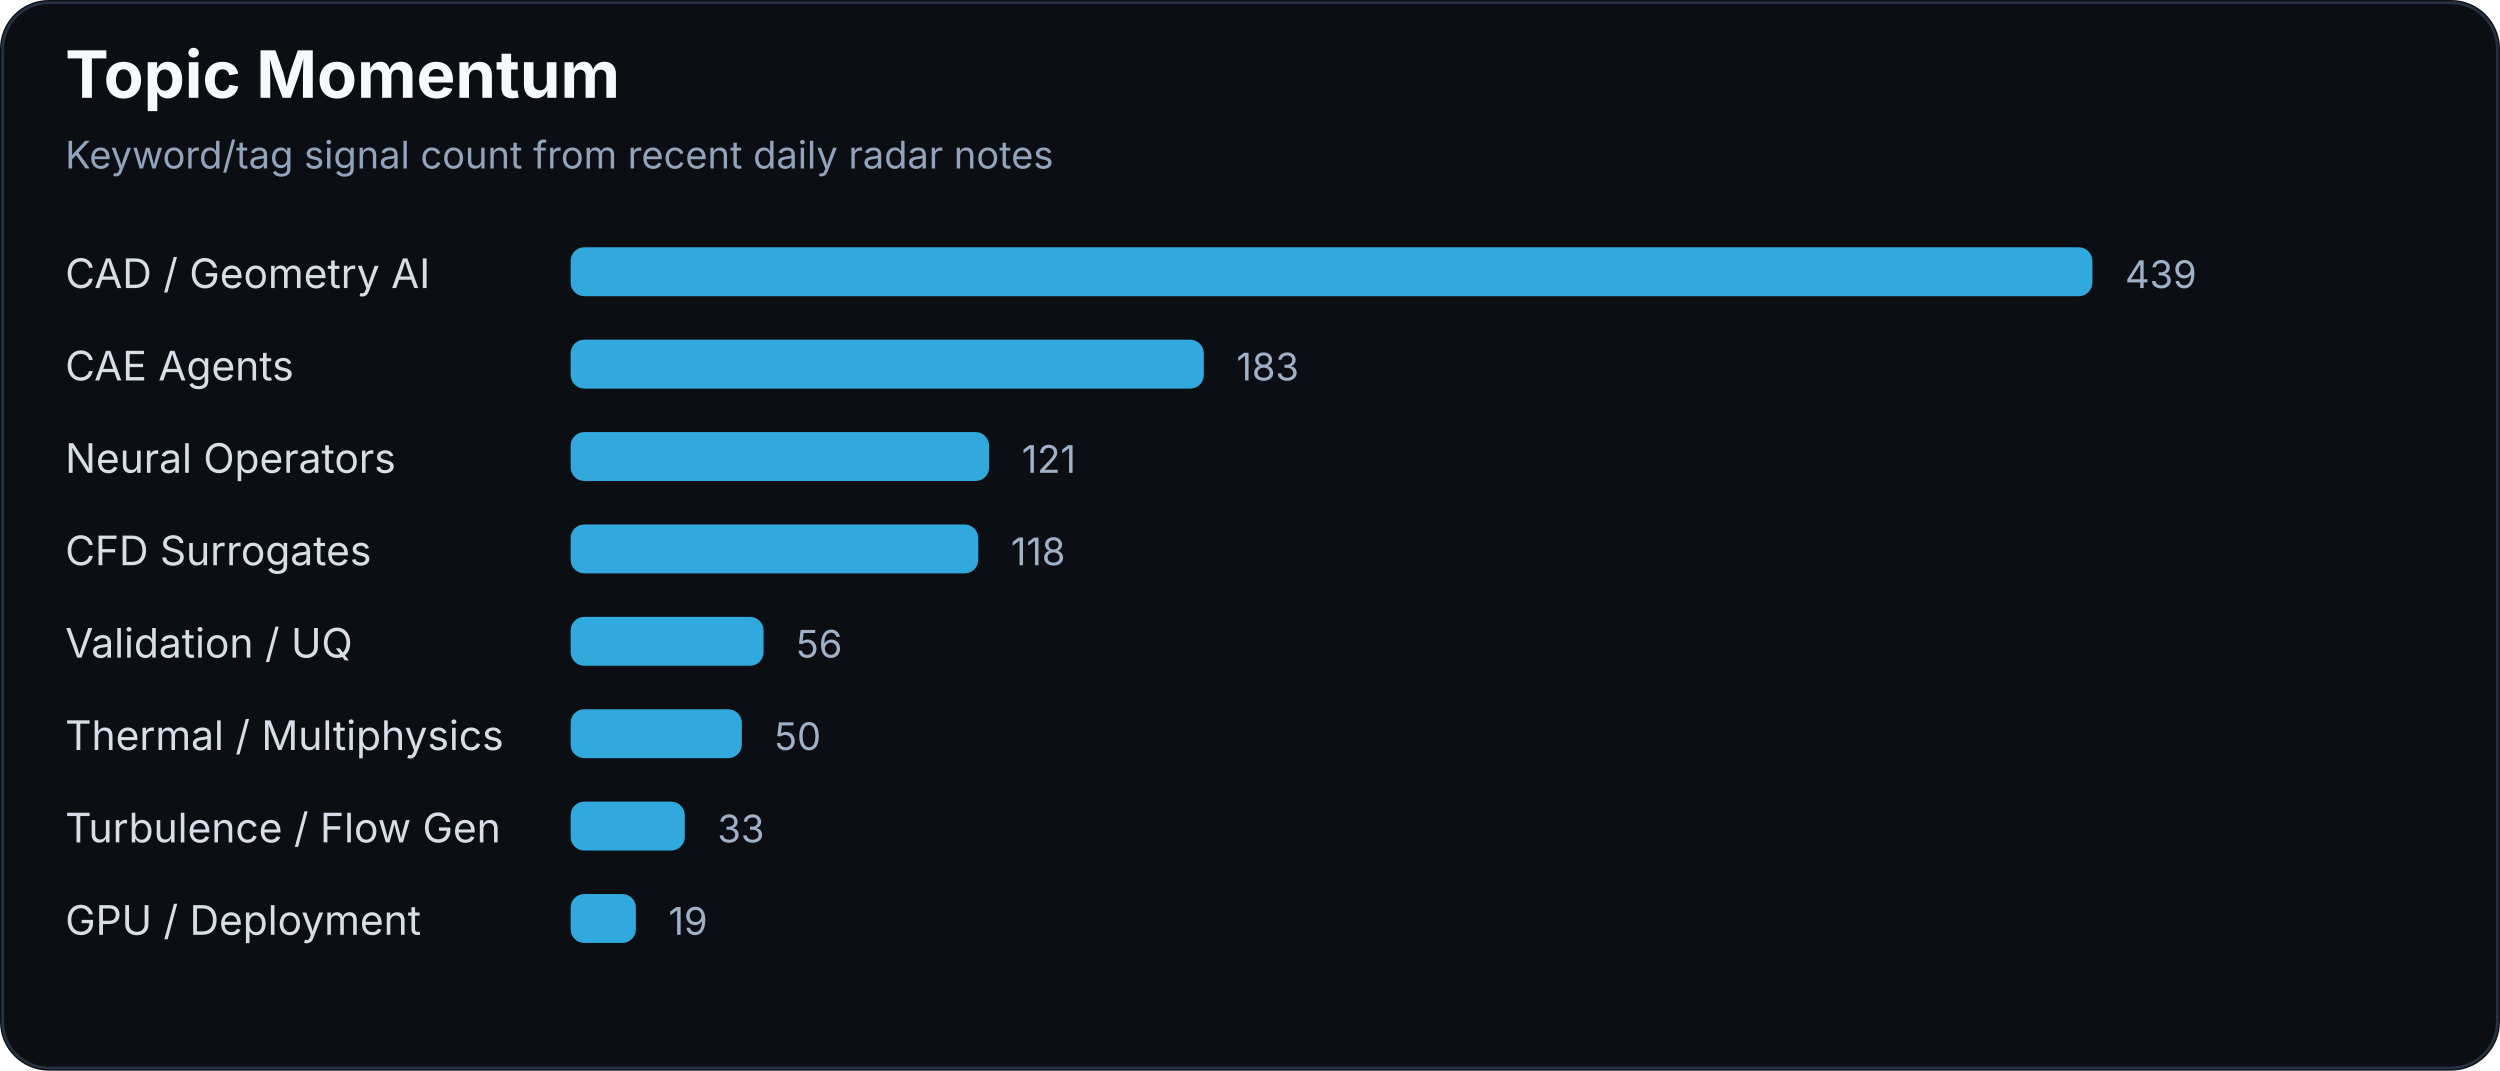
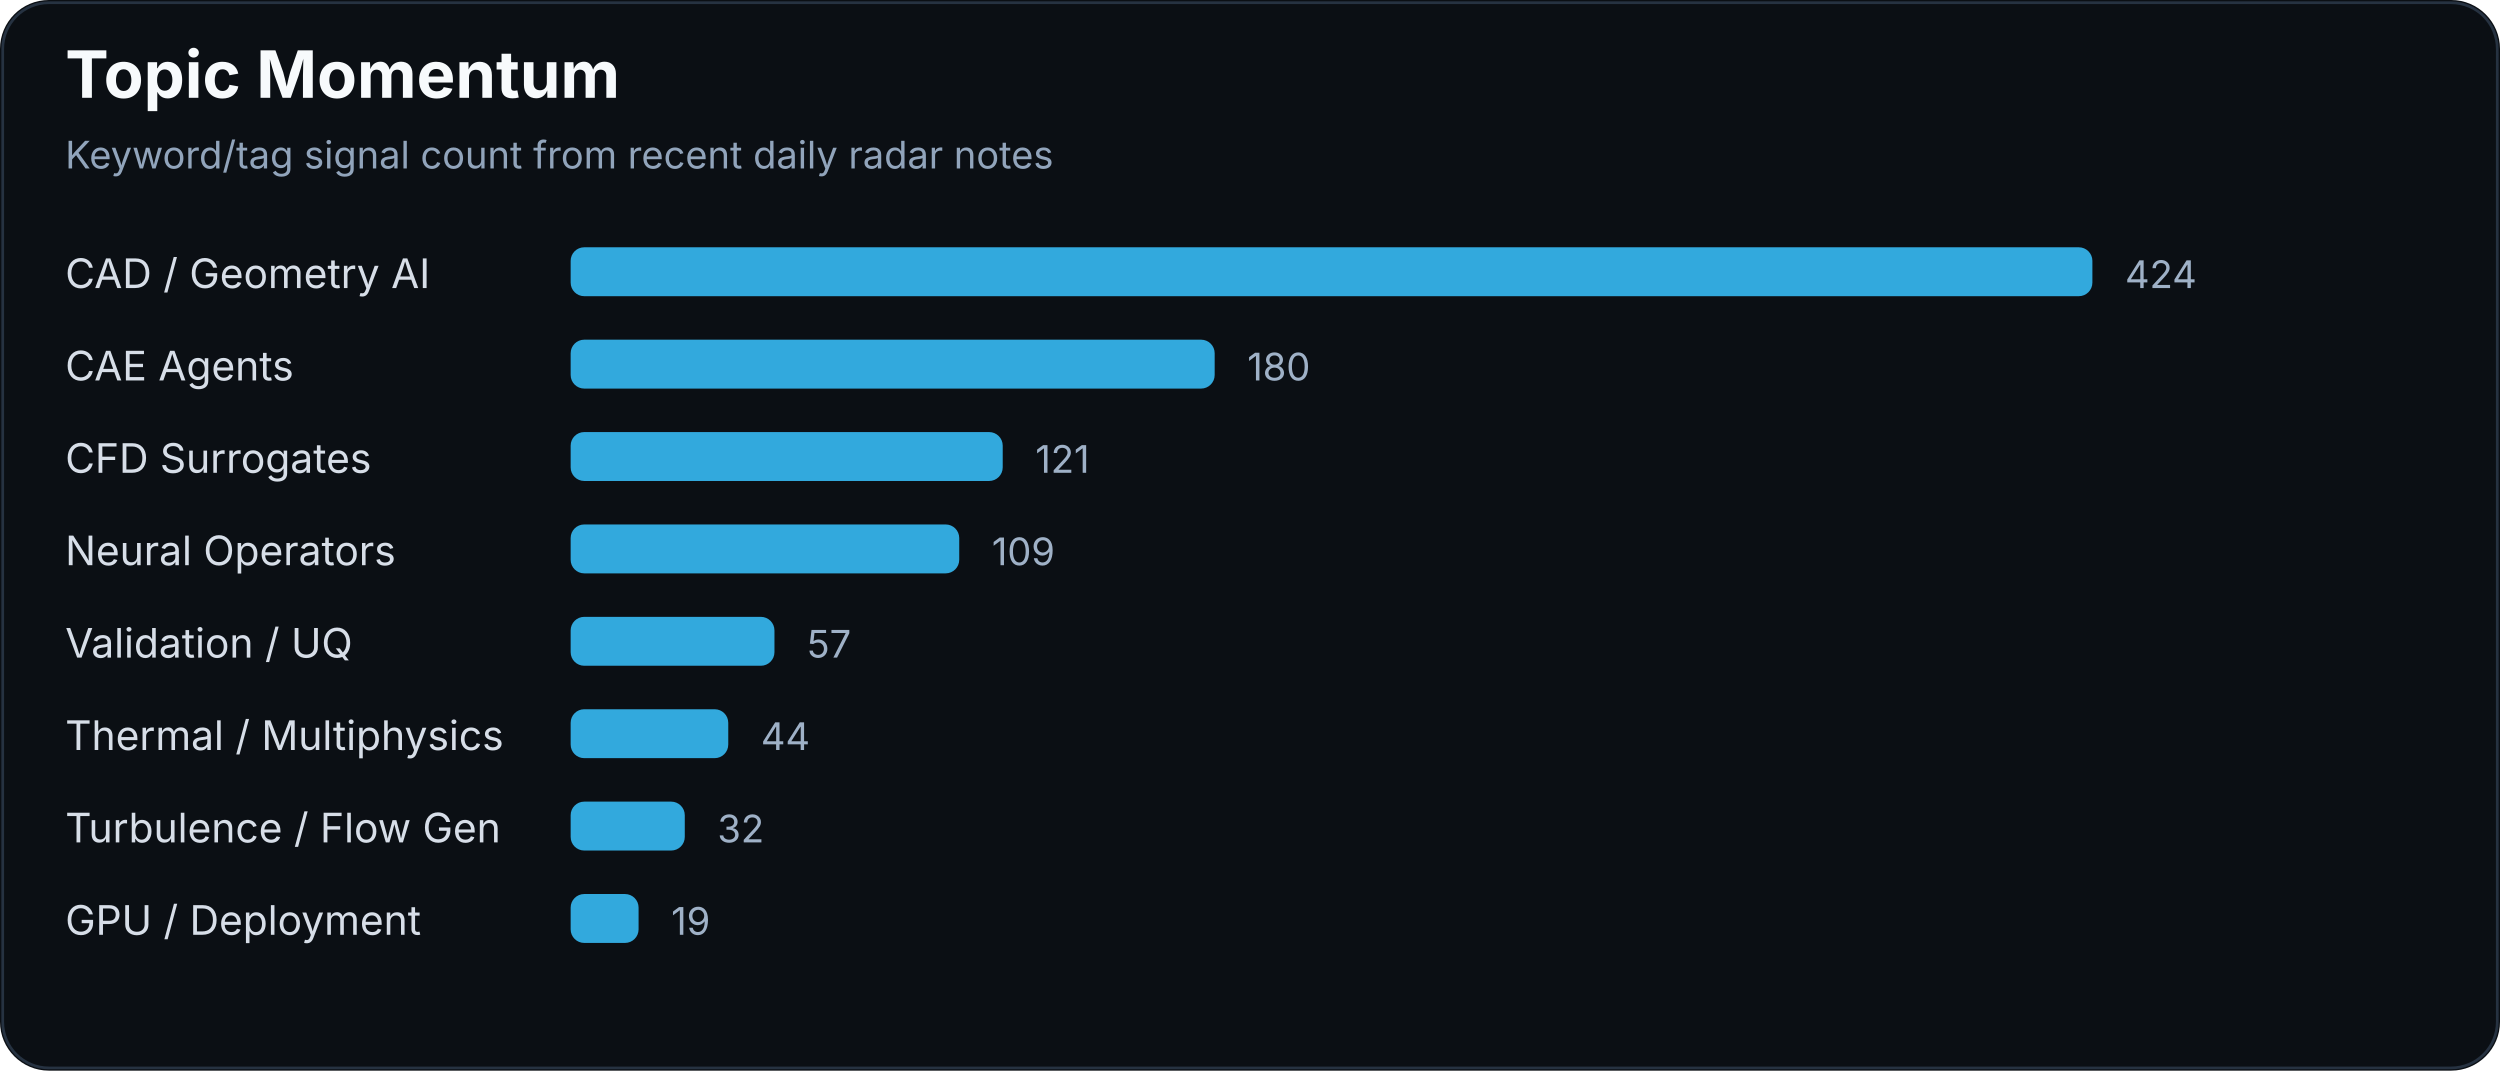
<svg xmlns="http://www.w3.org/2000/svg" width="920" height="394" viewBox="0 0 920 394">
  <rect width="100%" height="100%" rx="18" fill="#0b0f14" />
  <rect x="1" y="1" width="918" height="392" rx="17" fill="none" stroke="#263241" />
  <text x="24" y="36" font-size="24" font-family="Inter, ui-sans-serif, system-ui, -apple-system, Segoe UI, sans-serif" font-weight="700" fill="#f7fafc">Topic Momentum</text>
  <text x="24" y="62" font-size="14" font-family="Inter, ui-sans-serif, system-ui, -apple-system, Segoe UI, sans-serif" fill="#91a4bb">Keyword/tag signal count from recent daily radar notes</text>
  <g font-family="Inter, ui-sans-serif, system-ui, -apple-system, Segoe UI, sans-serif">
    <text x="24" y="106" font-size="15" fill="#d7dee8">CAD / Geometry AI</text>
    <rect x="210" y="91" width="560" height="18" rx="5" fill="#38bdf8" opacity="0.88" />
-     <text x="782" y="106" font-size="14" fill="#9fb1c7">439</text>
+     <text x="782" y="106" font-size="14" fill="#9fb1c7">424</text>
    <text x="24" y="140" font-size="15" fill="#d7dee8">CAE Agents</text>
-     <rect x="210" y="125" width="233" height="18" rx="5" fill="#38bdf8" opacity="0.88" />
-     <text x="455" y="140" font-size="14" fill="#9fb1c7">183</text>
-     <text x="24" y="174" font-size="15" fill="#d7dee8">Neural Operators</text>
-     <rect x="210" y="159" width="154" height="18" rx="5" fill="#38bdf8" opacity="0.88" />
-     <text x="376" y="174" font-size="14" fill="#9fb1c7">121</text>
-     <text x="24" y="208" font-size="15" fill="#d7dee8">CFD Surrogates</text>
-     <rect x="210" y="193" width="150" height="18" rx="5" fill="#38bdf8" opacity="0.88" />
-     <text x="372" y="208" font-size="14" fill="#9fb1c7">118</text>
+     <rect x="210" y="125" width="237" height="18" rx="5" fill="#38bdf8" opacity="0.88" />
+     <text x="459" y="140" font-size="14" fill="#9fb1c7">180</text>
+     <text x="24" y="174" font-size="15" fill="#d7dee8">CFD Surrogates</text>
+     <rect x="210" y="159" width="159" height="18" rx="5" fill="#38bdf8" opacity="0.88" />
+     <text x="381" y="174" font-size="14" fill="#9fb1c7">121</text>
+     <text x="24" y="208" font-size="15" fill="#d7dee8">Neural Operators</text>
+     <rect x="210" y="193" width="143" height="18" rx="5" fill="#38bdf8" opacity="0.88" />
+     <text x="365" y="208" font-size="14" fill="#9fb1c7">109</text>
    <text x="24" y="242" font-size="15" fill="#d7dee8">Validation / UQ</text>
-     <rect x="210" y="227" width="71" height="18" rx="5" fill="#38bdf8" opacity="0.88" />
-     <text x="293" y="242" font-size="14" fill="#9fb1c7">56</text>
+     <rect x="210" y="227" width="75" height="18" rx="5" fill="#38bdf8" opacity="0.88" />
+     <text x="297" y="242" font-size="14" fill="#9fb1c7">57</text>
    <text x="24" y="276" font-size="15" fill="#d7dee8">Thermal / Multiphysics</text>
-     <rect x="210" y="261" width="63" height="18" rx="5" fill="#38bdf8" opacity="0.88" />
-     <text x="285" y="276" font-size="14" fill="#9fb1c7">50</text>
+     <rect x="210" y="261" width="58" height="18" rx="5" fill="#38bdf8" opacity="0.88" />
+     <text x="280" y="276" font-size="14" fill="#9fb1c7">44</text>
    <text x="24" y="310" font-size="15" fill="#d7dee8">Turbulence / Flow Gen</text>
    <rect x="210" y="295" width="42" height="18" rx="5" fill="#38bdf8" opacity="0.88" />
-     <text x="264" y="310" font-size="14" fill="#9fb1c7">33</text>
+     <text x="264" y="310" font-size="14" fill="#9fb1c7">32</text>
    <text x="24" y="344" font-size="15" fill="#d7dee8">GPU / Deployment</text>
-     <rect x="210" y="329" width="24" height="18" rx="5" fill="#38bdf8" opacity="0.88" />
-     <text x="246" y="344" font-size="14" fill="#9fb1c7">19</text>
+     <rect x="210" y="329" width="25" height="18" rx="5" fill="#38bdf8" opacity="0.88" />
+     <text x="247" y="344" font-size="14" fill="#9fb1c7">19</text>
  </g>
</svg>
